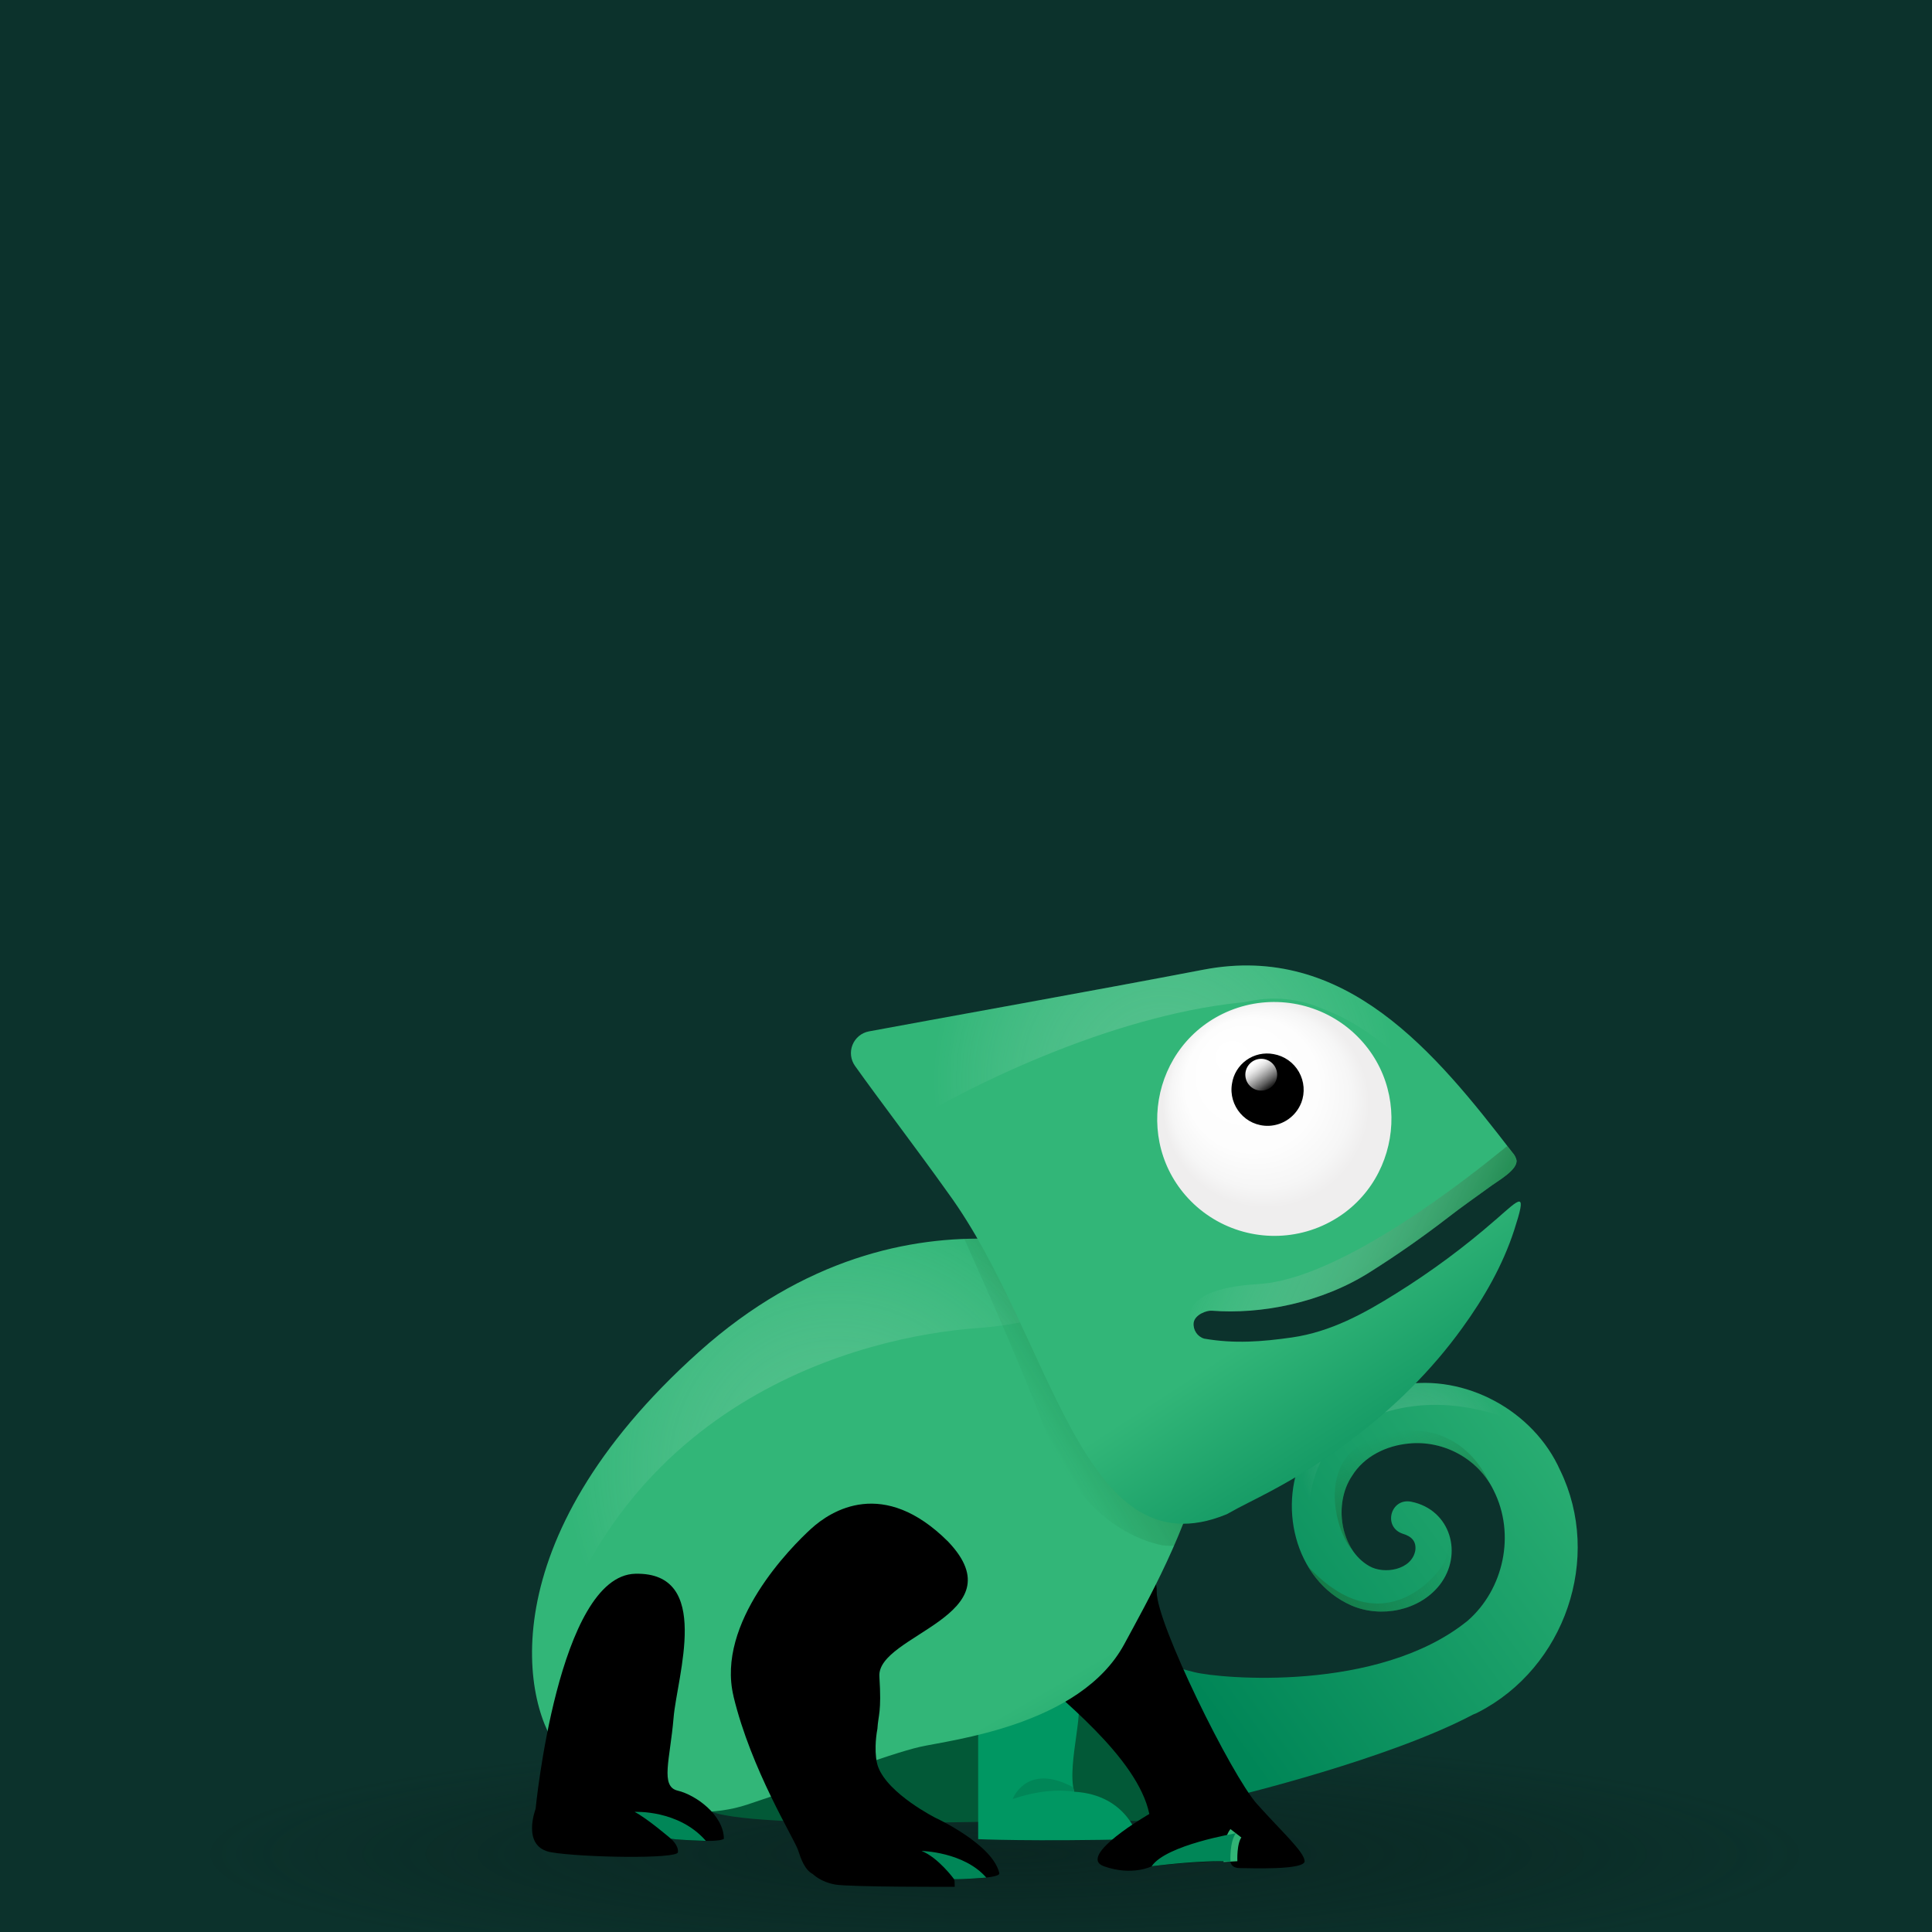
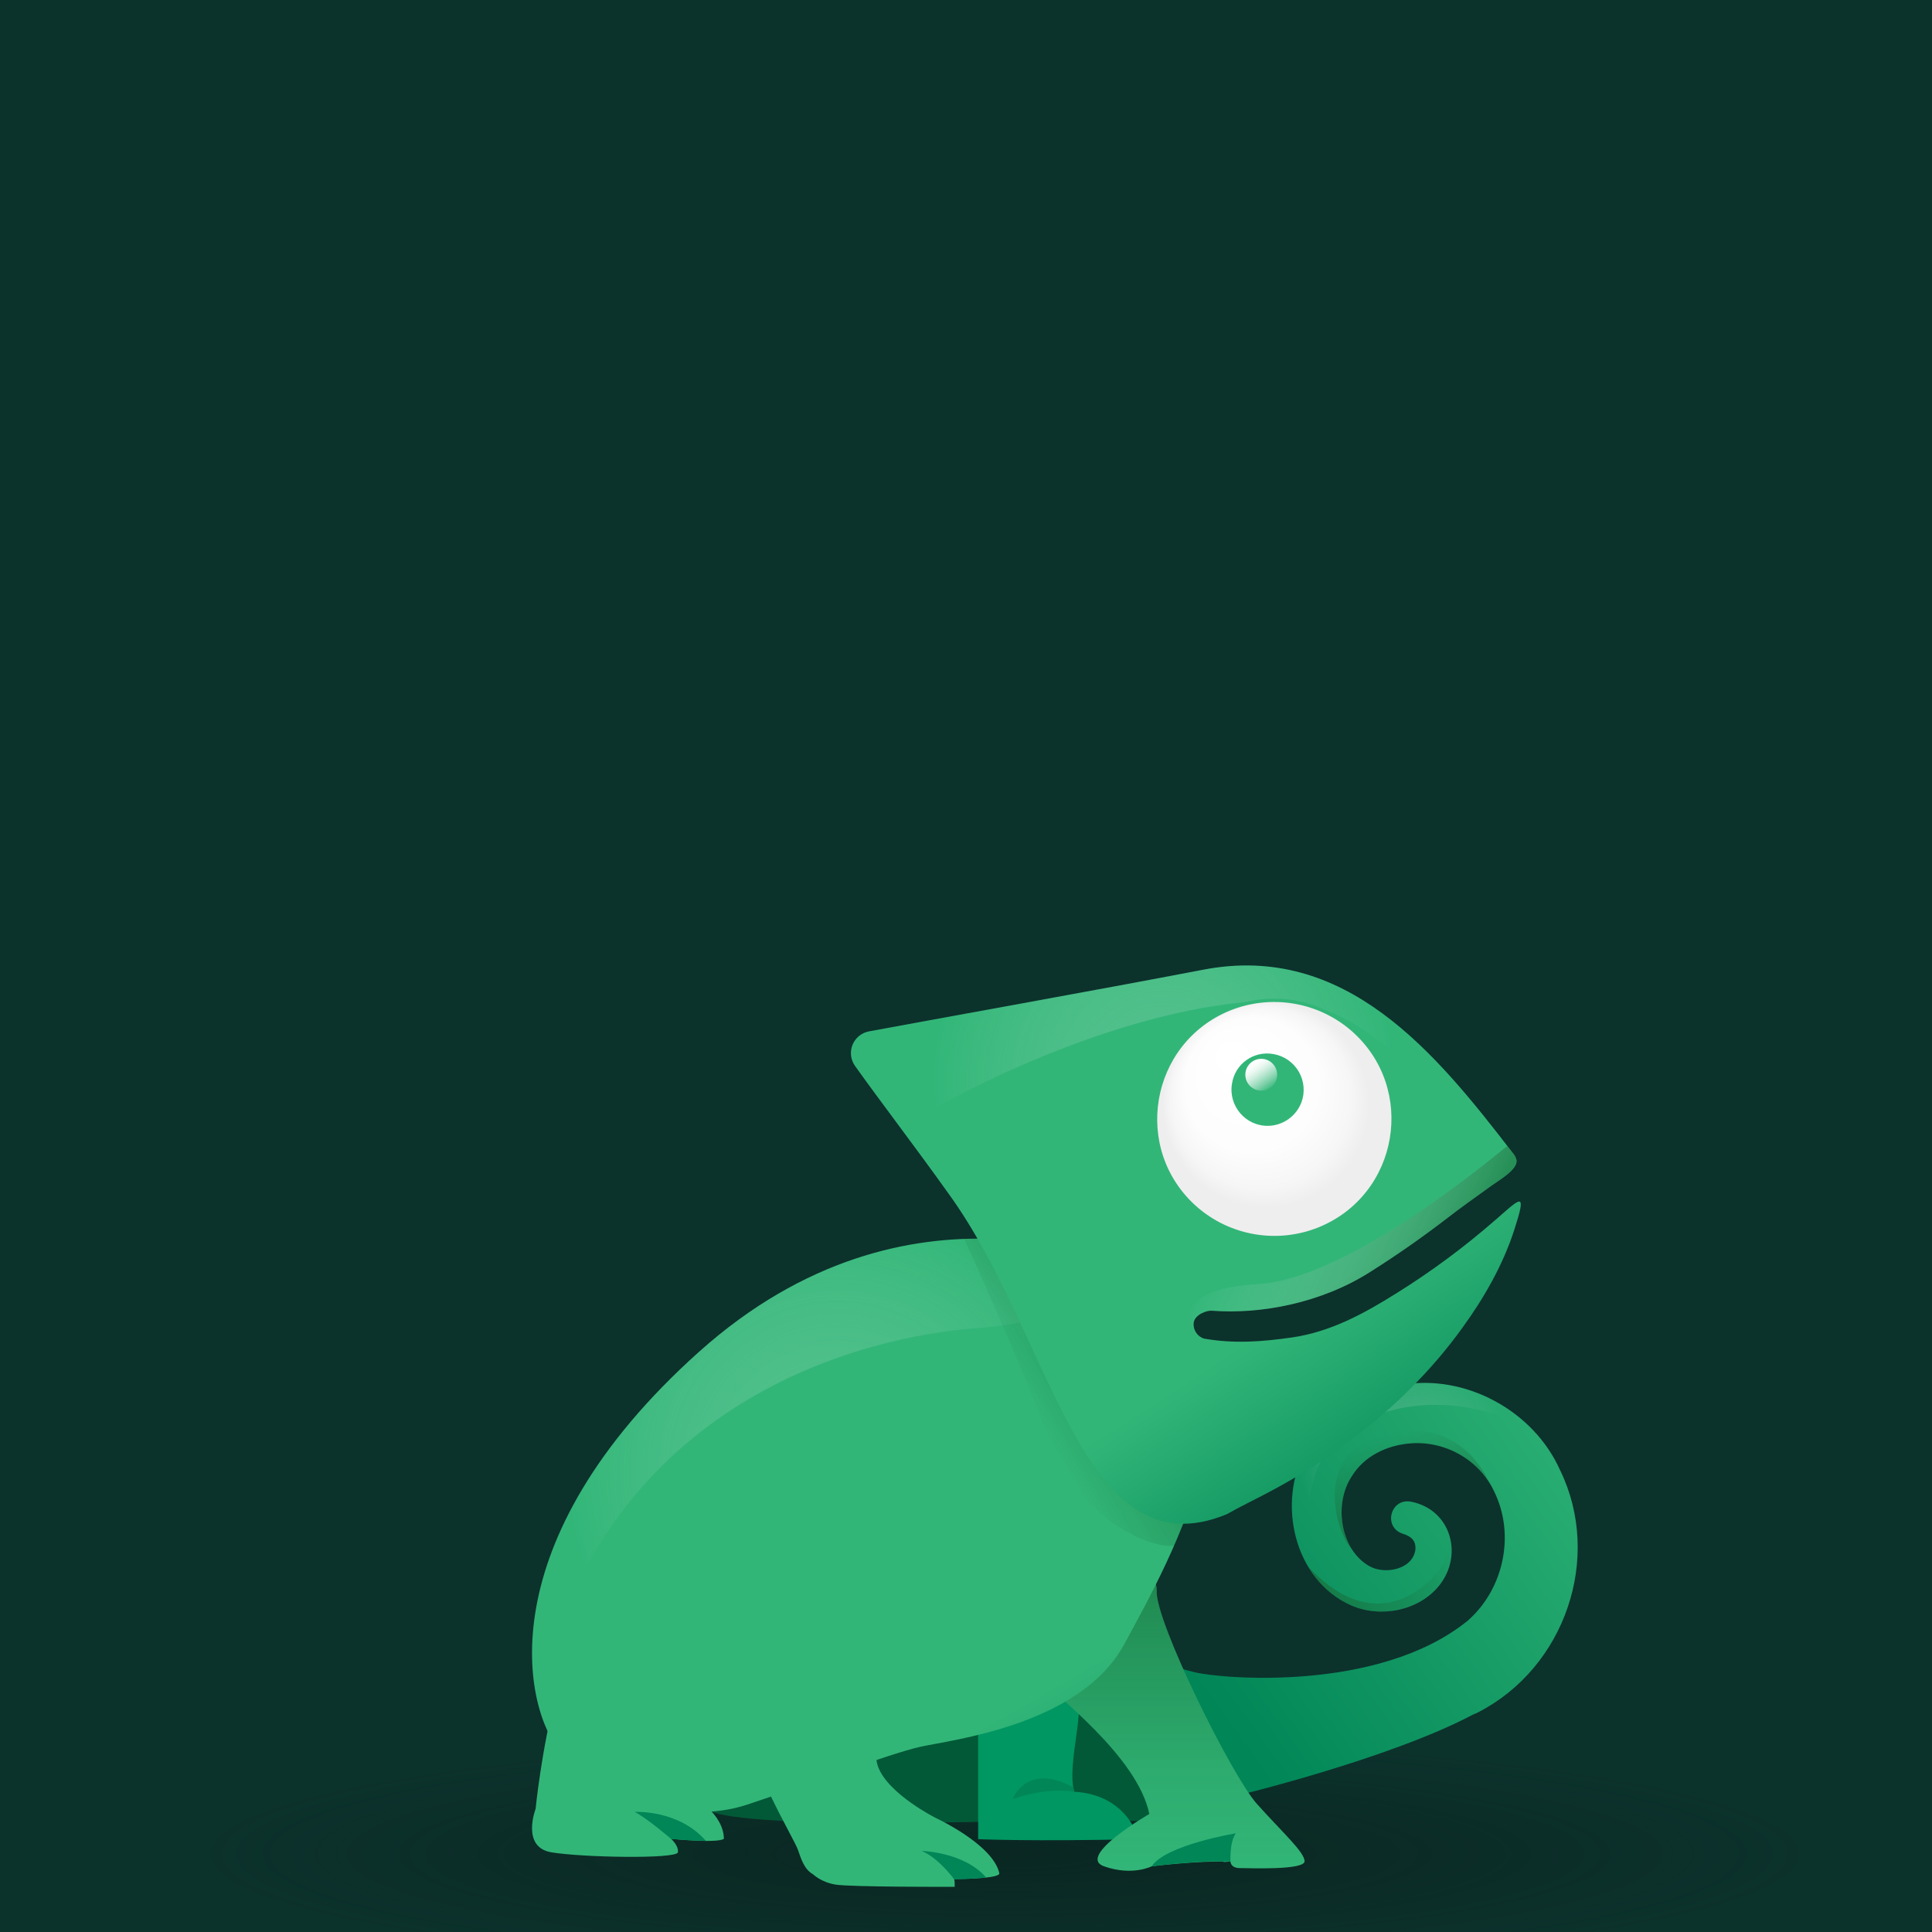
<svg xmlns="http://www.w3.org/2000/svg" xmlns:xlink="http://www.w3.org/1999/xlink" width="800" height="800" viewBox="0 0 800 800">
  <path fill="#0c322c" d="M0 0h800v800H0z" />
  <svg width="720" height="720" x="56" y="120" class="sitting-geeko spot-illustration" preserveAspectRatio="xMinYMax meet" viewBox="0 0 520.51 341.62">
    <defs id="defs71">
      <linearGradient id="gp-linearGradient116">
        <stop id="stop116" offset="0" style="stop-color:#08201c;stop-opacity:.604" />
        <stop id="stop117" offset="1" style="stop-color:#091b17;stop-opacity:0" />
      </linearGradient>
      <linearGradient id="gp-linearGradient108">
        <stop id="stop108" offset="0" style="stop-color:#32b678;stop-opacity:1" />
        <stop id="stop109" offset="1" style="stop-color:#008657;stop-opacity:1" />
      </linearGradient>
      <linearGradient id="gp-linear-gradient-4" x1="306.29" x2="306.29" y1="261.57" y2="162.6" gradientUnits="userSpaceOnUse">
        <stop id="stop22" offset="0" stop-color="#1b6936" stop-opacity="0" />
        <stop id="stop23" offset=".28" stop-color="#1b6936" stop-opacity=".09" />
        <stop id="stop24" offset=".76" stop-color="#1b6936" stop-opacity=".35" />
        <stop id="stop25" offset="1" stop-color="#1b6936" stop-opacity=".5" />
      </linearGradient>
      <linearGradient id="gp-linear-gradient-7" x1="268.39" x2="315.77" y1="124.6" y2="97.24" gradientTransform="translate(0 33)" gradientUnits="userSpaceOnUse">
        <stop id="stop33" offset="0" stop-color="#1b6936" stop-opacity="0" />
        <stop id="stop34" offset=".2" stop-color="#1b6936" stop-opacity=".11" />
        <stop id="stop35" offset=".69" stop-color="#1b6936" stop-opacity=".32" />
        <stop id="stop36" offset="1" stop-color="#1b6936" stop-opacity=".4" />
      </linearGradient>
      <linearGradient id="gp-linear-gradient-9" x1="-1917.03" x2="-1917.03" y1="-1260.12" y2="-1250.59" gradientTransform="rotate(149.6 -969 -288.83)" gradientUnits="userSpaceOnUse">
        <stop id="stop48" offset="0" stop-color="#fff" stop-opacity="0" />
        <stop id="stop49" offset=".07" stop-color="#fff" stop-opacity=".1" />
        <stop id="stop50" offset=".27" stop-color="#fff" stop-opacity=".37" />
        <stop id="stop51" offset=".46" stop-color="#fff" stop-opacity=".59" />
        <stop id="stop52" offset=".63" stop-color="#fff" stop-opacity=".77" />
        <stop id="stop53" offset=".78" stop-color="#fff" stop-opacity=".9" />
        <stop id="stop54" offset=".91" stop-color="#fff" stop-opacity=".97" />
        <stop id="stop55" offset="1" stop-color="#fff" />
      </linearGradient>
      <linearGradient id="gp-linear-gradient-10" x1="200.44" x2="235.58" y1="-1847.87" y2="-1787" gradientTransform="rotate(-30.4 3852.22 -1133.28)" gradientUnits="userSpaceOnUse">
        <stop id="stop56" offset="0" stop-color="#fff" stop-opacity="0" />
        <stop id="stop57" offset="1" stop-color="#1b6936" stop-opacity=".5" />
      </linearGradient>
      <linearGradient id="gp-linear-gradient-15" x1="358.4" x2="401.46" y1="198.07" y2="198.07" gradientUnits="userSpaceOnUse">
        <stop id="stop70" offset="0" stop-color="#1b6936" stop-opacity=".6" />
        <stop id="stop71" offset="1" stop-color="#1b6936" stop-opacity="0" />
      </linearGradient>
      <linearGradient xlink:href="#gp-linear-gradient-15" id="gp-linear-gradient-16" x1="394.4" x2="394.4" y1="186.78" y2="157.09" gradientTransform="translate(0 33)" />
      <linearGradient xlink:href="#gp-linearGradient108" id="gp-linearGradient109" x1="473.74" x2="321.91" y1="184.15" y2="233.03" gradientTransform="translate(0 33)" gradientUnits="userSpaceOnUse" />
      <linearGradient xlink:href="#gp-linearGradient108" id="gp-linearGradient111" x1="296.09" x2="330.23" y1="193.5" y2="252.63" gradientTransform="translate(0 33)" gradientUnits="userSpaceOnUse" />
      <linearGradient xlink:href="#gp-linearGradient108" id="gp-linearGradient113" x1="322.48" x2="358.4" y1="120.03" y2="187.67" gradientTransform="translate(0 33)" gradientUnits="userSpaceOnUse" />
      <linearGradient xlink:href="#gp-linear-gradient-4" id="gp-linearGradient114" x1="306.29" x2="306.29" y1="261.57" y2="162.6" gradientTransform="translate(0 33)" gradientUnits="userSpaceOnUse" />
      <linearGradient xlink:href="#gp-linear-gradient-15" id="gp-linearGradient115" x1="358.4" x2="401.46" y1="198.07" y2="198.07" gradientTransform="translate(0 33)" gradientUnits="userSpaceOnUse" />
      <radialGradient id="gp-radial-gradient-2" cx="199" cy="-1887.07" r="69.07" fx="199" fy="-1887.07" gradientTransform="rotate(-30.4 3791.55 -1149.78)" gradientUnits="userSpaceOnUse">
        <stop id="stop42" offset="0" stop-color="#a6d7ba" />
        <stop id="stop43" offset="1" stop-color="#fff" stop-opacity="0" />
      </radialGradient>
      <radialGradient id="gp-radial-gradient-3" cx="219.65" cy="-1860.27" r="35.58" fx="219.65" fy="-1883.94" gradientTransform="rotate(-30.4 3852.22 -1133.28)" gradientUnits="userSpaceOnUse">
        <stop id="stop44" offset="0" stop-color="#fff" />
        <stop id="stop45" offset=".56" stop-color="#fdfdfd" />
        <stop id="stop46" offset=".76" stop-color="#f6f6f6" />
        <stop id="stop47" offset=".87" stop-color="#efeeee" />
      </radialGradient>
      <radialGradient xlink:href="#gp-radial-gradient-2" id="gp-radial-gradient-4" cx="214.14" cy="-1806.16" r="37.95" fx="214.14" fy="-1806.16" gradientTransform="translate(0 33)" />
      <radialGradient xlink:href="#gp-radial-gradient-2" id="gp-radial-gradient-5" cx="210.05" cy="141.1" r="80.89" fx="210.05" fy="141.1" gradientTransform="translate(0 33)" />
      <radialGradient xlink:href="#gp-radial-gradient-2" id="gp-radial-gradient-6" cx="396.13" cy="166.74" r="31.64" fx="396.13" fy="166.74" gradientTransform="translate(0 33)" />
      <radialGradient xlink:href="#gp-radial-gradient-2" id="gp-radialGradient114" cx="199" cy="-1887.07" r="69.07" fx="199" fy="-1887.07" gradientTransform="rotate(-30.4 3852.22 -1133.28)" gradientUnits="userSpaceOnUse" />
      <radialGradient xlink:href="#gp-linearGradient116" id="gp-radialGradient117" cx="260.25" cy="237.5" r="260.25" fx="260.25" fy="237.5" gradientTransform="matrix(.929 0 0 .135 18.5 257.26)" gradientUnits="userSpaceOnUse" />
      <clipPath id="gp-clipPath115" clipPathUnits="userSpaceOnUse">
        <path id="path115" d="M377.5 22.21c18.21 19.08 10 50.67-15.19 58.47a35.8 35.8 0 0 1-36.29-9.42c-18.19-19.07-9.98-50.65 15.19-58.47a35.8 35.8 0 0 1 36.28 9.41" />
      </clipPath>
+       <style id="style1">.cls-18{fill:#32b678}</style>
    </defs>
    <path id="rect116" d="M0 251.52h520.51V327H0z" style="fill:url(#gp-radialGradient117);stroke:none;stroke-width:14.38;stroke-linejoin:round;stroke-dasharray:none;stroke-opacity:1" />
    <g id="gp-tail" transform="rotate(-18 300 235)">
      <path id="path72" d="M439.05 216.57c-2.02-19.46-18.13-36.38-37.41-39.02-11.71-1.88-24.6 1.28-33.15 9.74-13.18 12.29-15.37 35.89-1.41 48.4 7.23 6.43 18.89 7.83 27.03 2.39 9.63-6.48 10.19-20.44-.39-26.37-5.52-3.03-10.44 4.59-5.35 8.35 2.31 1.59 3.18 3.44 2.05 5.88-2.79 5.29-11.15 4.06-14.58.22-6.8-7.46-4.37-21.09 3.36-27.19 5.31-4.54 12.63-5.52 19.3-4.02 10.24 2.24 18.36 10.87 19.75 21.13 2.29 14.63-6.34 29.16-19.44 34.75l-.27.1c-31.95 12.1-75.48-6.45-82.34-10.76-10.13-6.37-13.46-9.14-20.11-13.67l20.11 52.73s47.24 3.74 75.48-1.19q.84-.02 1.7-.18c28.76-4.68 49.68-32.39 45.68-61.28z" class="cls-18" style="isolation:isolate;fill:url(#gp-linearGradient109);fill-opacity:1" />
      <path id="path102" d="M367.08 235.69c7.23 6.43 18.89 7.83 27.03 2.39a16.4 16.4 0 0 0 7.35-12.5c-.17.36-1.75 3.65-3.44 5.96-1.79 2.45-25.34 19.55-39.62-10.87v.02a28.4 28.4 0 0 0 8.68 14.99z" style="isolation:isolate;fill:url(#gp-linearGradient115)" />
      <path id="path103" d="M386.51 190.43c-16.38 2.23-16.9 23.6-14.07 29.35-2.2-10.77 3.1-17.93 6.75-20.81 5.31-4.54 12.63-5.52 19.3-4.02a25.7 25.7 0 0 1 19.18 18.34l-.1-.81c-2.26-15.25-14.68-24.28-31.06-22.05" style="isolation:isolate;fill:url(#gp-linear-gradient-16)" />
      <path id="path104" d="M401.64 177.55c-11.71-1.88-24.6 1.28-33.15 9.74-9.33 8.7-13.14 23.06-9.63 35.15.02-.16 3.81-34.32 26.53-37.95 22.76-3.64 39.88 8.5 49.3 17.39-6.41-12.72-18.86-22.38-33.04-24.33z" style="opacity:.3;isolation:isolate;fill:url(#gp-radial-gradient-6)" />
    </g>
    <path id="path74" d="M315.28 246.9c-.11-2.42.09-4.92.52-7.43a60 60 0 0 1-13.04-8.79c-4.89-4.39-26.52-23.78-46.27-31.74l-.58.53a41 41 0 0 0-1.88-1.86c-29.73-14.23-54.67-3.45-61.53-.3-6.86 3.14-57.19 44.81-19.88 79.43 15.62 5.8 105.96 2.13 112.03 2.35 14.67.53 29.34.76 43.45-.33-8.56-8.26-12.31-20.26-12.83-31.85z" class="cls-18" style="isolation:isolate;fill:#025937" />
    <path id="path77" d="M281.09 242.11c4.15 1.22-2.44 20.22 0 28.6 16.16.93 19.28 14.2 19.28 14.2-32.34.73-48.04 0-48.04 0v-35.34s4.7-14.53 28.76-7.46" class="cls-18" style="isolation:isolate;fill:#009762;fill-opacity:1" />
    <path id="path80" d="M303.57 277.37s-22.01 12.68-13.56 15.67 14.26 0 14.26 0 13.91-1.76 23.59-1.41c0 0 0 1.94 2.82 1.94s19.54.7 19.37-2.11c-.18-2.82-6.69-8.63-14.26-17.08s-30.28-54.37-30.02-63.63-15.76-19.6-27.55-13.11-21.3 26.45-11.8 35.4 33.63 27.26 37.15 44.34z" class="cls-18" style="isolation:isolate" />
    <path id="path81" d="M329.48 283.15c-1.95 2.53-1.62 8.48-1.62 8.48" style="fill:none;stroke:#32b678;stroke-miterlimit:10;stroke-width:4.14px;isolation:isolate" />
    <path id="path82" d="M303.57 277.37s-22.01 12.68-13.56 15.67 9.85.81 14.26 0 13.91-1.76 23.59-1.41c0 0 0 1.94 2.82 1.94s19.54.7 19.37-2.11c-.18-2.82-6.69-8.63-14.26-17.08s-30.28-54.37-30.02-63.63-15.76-19.6-27.55-13.11-21.3 26.45-11.8 35.4 33.63 27.26 37.15 44.34z" style="isolation:isolate;mix-blend-mode:multiply;fill:url(#gp-linearGradient114)" />
    <path id="path84" d="M296.58 113.96s-64.48-31.67-127.83 25.08S115.91 246 127.64 259.21s36.05 21.82 55.58 15.35 42.47-15.17 51.61-17.26 48.06-6.31 61.26-30.8c13.2-24.48 50.56-88.77.5-112.54z" class="cls-18" style="isolation:isolate;fill:url(#gp-linearGradient111);fill-opacity:1" />
    <path id="path86" d="M296.58 113.96s-19.88-9.76-48.41-8.73c0 0 17.38 38.4 23.71 56.04 6.32 17.64 18.49 31.4 34.42 35.43q2.27.56 4.67.36c12.65-28.97 21.14-66.24-14.38-83.1z" style="mix-blend-mode:multiply;isolation:isolate;fill:url(#gp-linear-gradient-7)" />
    <path id="path94" d="M179.09 242.16c5.31 22.05 18.14 42.5 19.33 46.04.84 2.52 1.92 5.83 4.4 7.16.14.07 2.31 2.36 6.74 3.14s35.75.68 35.75.68c-.05-1.31.02-1.74-.18-2.29 5.21-.07 13.85-.4 13.53-1.8-1.95-8.65-19-16.51-19-16.51s-14.26-7.16-17.28-15.32c-.57-1.53-.81-3.8-.75-6.22v-.02c.04-1.71.22-3.48.54-5.16.24-4.18 1.28-4.74.59-15.65-.8-12.52 41.65-18.18 20.61-40.33-19.4-19.4-35.06-9.35-41.04-3.9s-28.54 28.11-23.23 50.16z" class="cls-18" style="isolation:isolate" />
    <path id="path96" d="M119.85 275.85s6.75-69.87 29.87-70.39 12.47 30.65 11.43 43.12-4.08 20.56 1.24 21.81 13.75 7.23 13.82 14.41c-1.88 1.43-15.84 0-15.84 0s2.34 1.97 2.08 4.04-28.83 1.56-37.92 0-4.68-12.99-4.68-12.99" class="cls-18" style="isolation:isolate" />
    <path id="path99" d="M252.33 131.9c21.79-1.56 39.2-9.69 49-15.4a57 57 0 0 0-4.75-2.54s-64.48-31.67-127.83 25.08c-47.67 42.7-53.52 81.7-48.49 104.02 20.6-89.99 97.84-108.71 132.08-111.16z" style="opacity:.3;isolation:isolate;fill:url(#gp-radial-gradient-5)" />
    <path id="path101" d="M160.36 284.79s-7.17-6.16-10.87-8.04c0 0 13.15-.74 21.33 8.67 0 0-7.18-.17-10.46-.63m84.77 12.11s-4.75-6.51-9.75-8.46c0 0 12.65.24 19.38 7.98 0 0-6.13.51-9.63.48m82.73-5.27s-.33-5.94 1.62-8.48c0 0-21.03 3.5-25.21 9.88 0 0 14.64-1.94 23.59-1.41zm-46.77-20.93c-4.95-.72-11.03-.29-18.43 2.19 0 0 4.15-11.08 18.14-3.49z" style="fill:#008657" />
    <g id="gp-head" transform="rotate(-5 227 198)">
      <path id="path87" d="M415.06 115.62a229 229 0 0 1-31.43 19.29c-10.22 5.23-20.65 9.79-32.28 10.45-9.17.5-17.36.41-26.24-1.94a4.46 4.46 0 0 1-2.71-5.02c.58-2.41 4.24-3.36 5.69-3.11 14.51 2.42 32.97.59 48.43-7.51a299 299 0 0 0 24.29-14c3.95-2.58 10.1-6.15 14.16-8.59 2.09-1.26 8.18-4.03 7.94-6.89a5 5 0 0 0-.98-2.28c-20.32-31.81-44.28-67.09-87.45-62.64-32.22 3.31-80.87 7.68-101.33 9.67a6.62 6.62 0 0 0-5.04 9.94c6.38 10.87 16.11 26.15 24.46 40.36 27.37 45.37 29.64 117.13 74.69 103.03 4.5-2.06 9.14-3.76 13.69-5.72q13.22-5.61 25.4-13.22c13.37-8.36 25.73-18.53 36.04-30.5 7.22-8.31 13.69-17.6 18-27.77 4.9-11.57 2.97-9.62-5.32-3.54z" class="cls-18" style="isolation:isolate;fill:url(#gp-linearGradient113);fill-opacity:1" />
      <path id="path89" d="M416.02 86.92c-19.13-29.05-42.46-57.56-81.54-53.54-32.22 3.31-80.87 7.68-101.33 9.67a6.62 6.62 0 0 0-5.04 9.94c3.3 5.62 7.5 12.43 11.94 19.65 27.53-13.69 73.74-29.82 111.34-28.42 29.64 1.1 39.28 25.06 64.64 42.69h.01z" style="opacity:.3;isolation:isolate;fill:url(#gp-radialGradient114)" />
      <path id="path90" d="M377.5 55.21c18.21 19.08 10 50.67-15.19 58.47a35.8 35.8 0 0 1-36.29-9.42c-18.19-19.07-9.98-50.65 15.19-58.47a35.8 35.8 0 0 1 36.28 9.41" style="isolation:isolate;fill:url(#gp-radial-gradient-3);stroke:#32b678;stroke-opacity:1" />
      <g id="gp-pupil" transform="translate(11.04 1.92)">
        <path id="path91" d="M349.18 73.7a10.9 10.9 0 0 1-10.26 6.03c-7-.39-11.59-7.09-9.9-13.52a10.6 10.6 0 0 1 13.17-7.75 10.86 10.86 0 0 1 7 15.24" class="cls-18" style="isolation:isolate" />
        <circle id="circle91" cx="337.98" cy="64.29" r="4.76" style="isolation:isolate;fill:url(#gp-linear-gradient-9)" />
      </g>
      <path id="path92" d="M342.79 128.57c-27.91-.81-20.33 11.94-20.33 11.94h.01a4 4 0 0 1-.09-2.1c.58-2.41 4.24-3.36 5.69-3.11 14.51 2.42 32.97.59 48.43-7.51a299 299 0 0 0 24.29-14c3.95-2.58 10.1-6.15 14.16-8.59 2.09-1.26 8.18-4.03 7.94-6.89a5 5 0 0 0-.98-2.28l-1.38-2.16c-11.06 7.55-52.73 35.42-77.75 34.69z" style="isolation:isolate;fill:url(#gp-linear-gradient-10)" />
      <path id="gp-path93" d="M415.06 115.62a229 229 0 0 1-31.43 19.29c-10.22 5.23-20.65 9.79-32.28 10.45-9.17.5-17.36.41-26.24-1.94-.93-.25-2.17-1.4-2.63-2.92 0 0 .56 11.14 26.46 12.49 20.71 1.08 57.1-22.94 70.85-32.61.18-.42.42-.81.6-1.23 4.9-11.57 2.97-9.62-5.32-3.54z" style="opacity:.3;isolation:isolate;fill:url(#gp-radial-gradient-4)" />
      <path id="gp-eyelids" fill="none" stroke="#30ba78" stroke-linejoin="round" stroke-width="2.08" d="m312.43 104.37 114.2-45.61M282.1 33.59 396.31-12" clip-path="url(#gp-clipPath115)" transform="translate(0 33)" />
    </g>
  </svg>
</svg>
